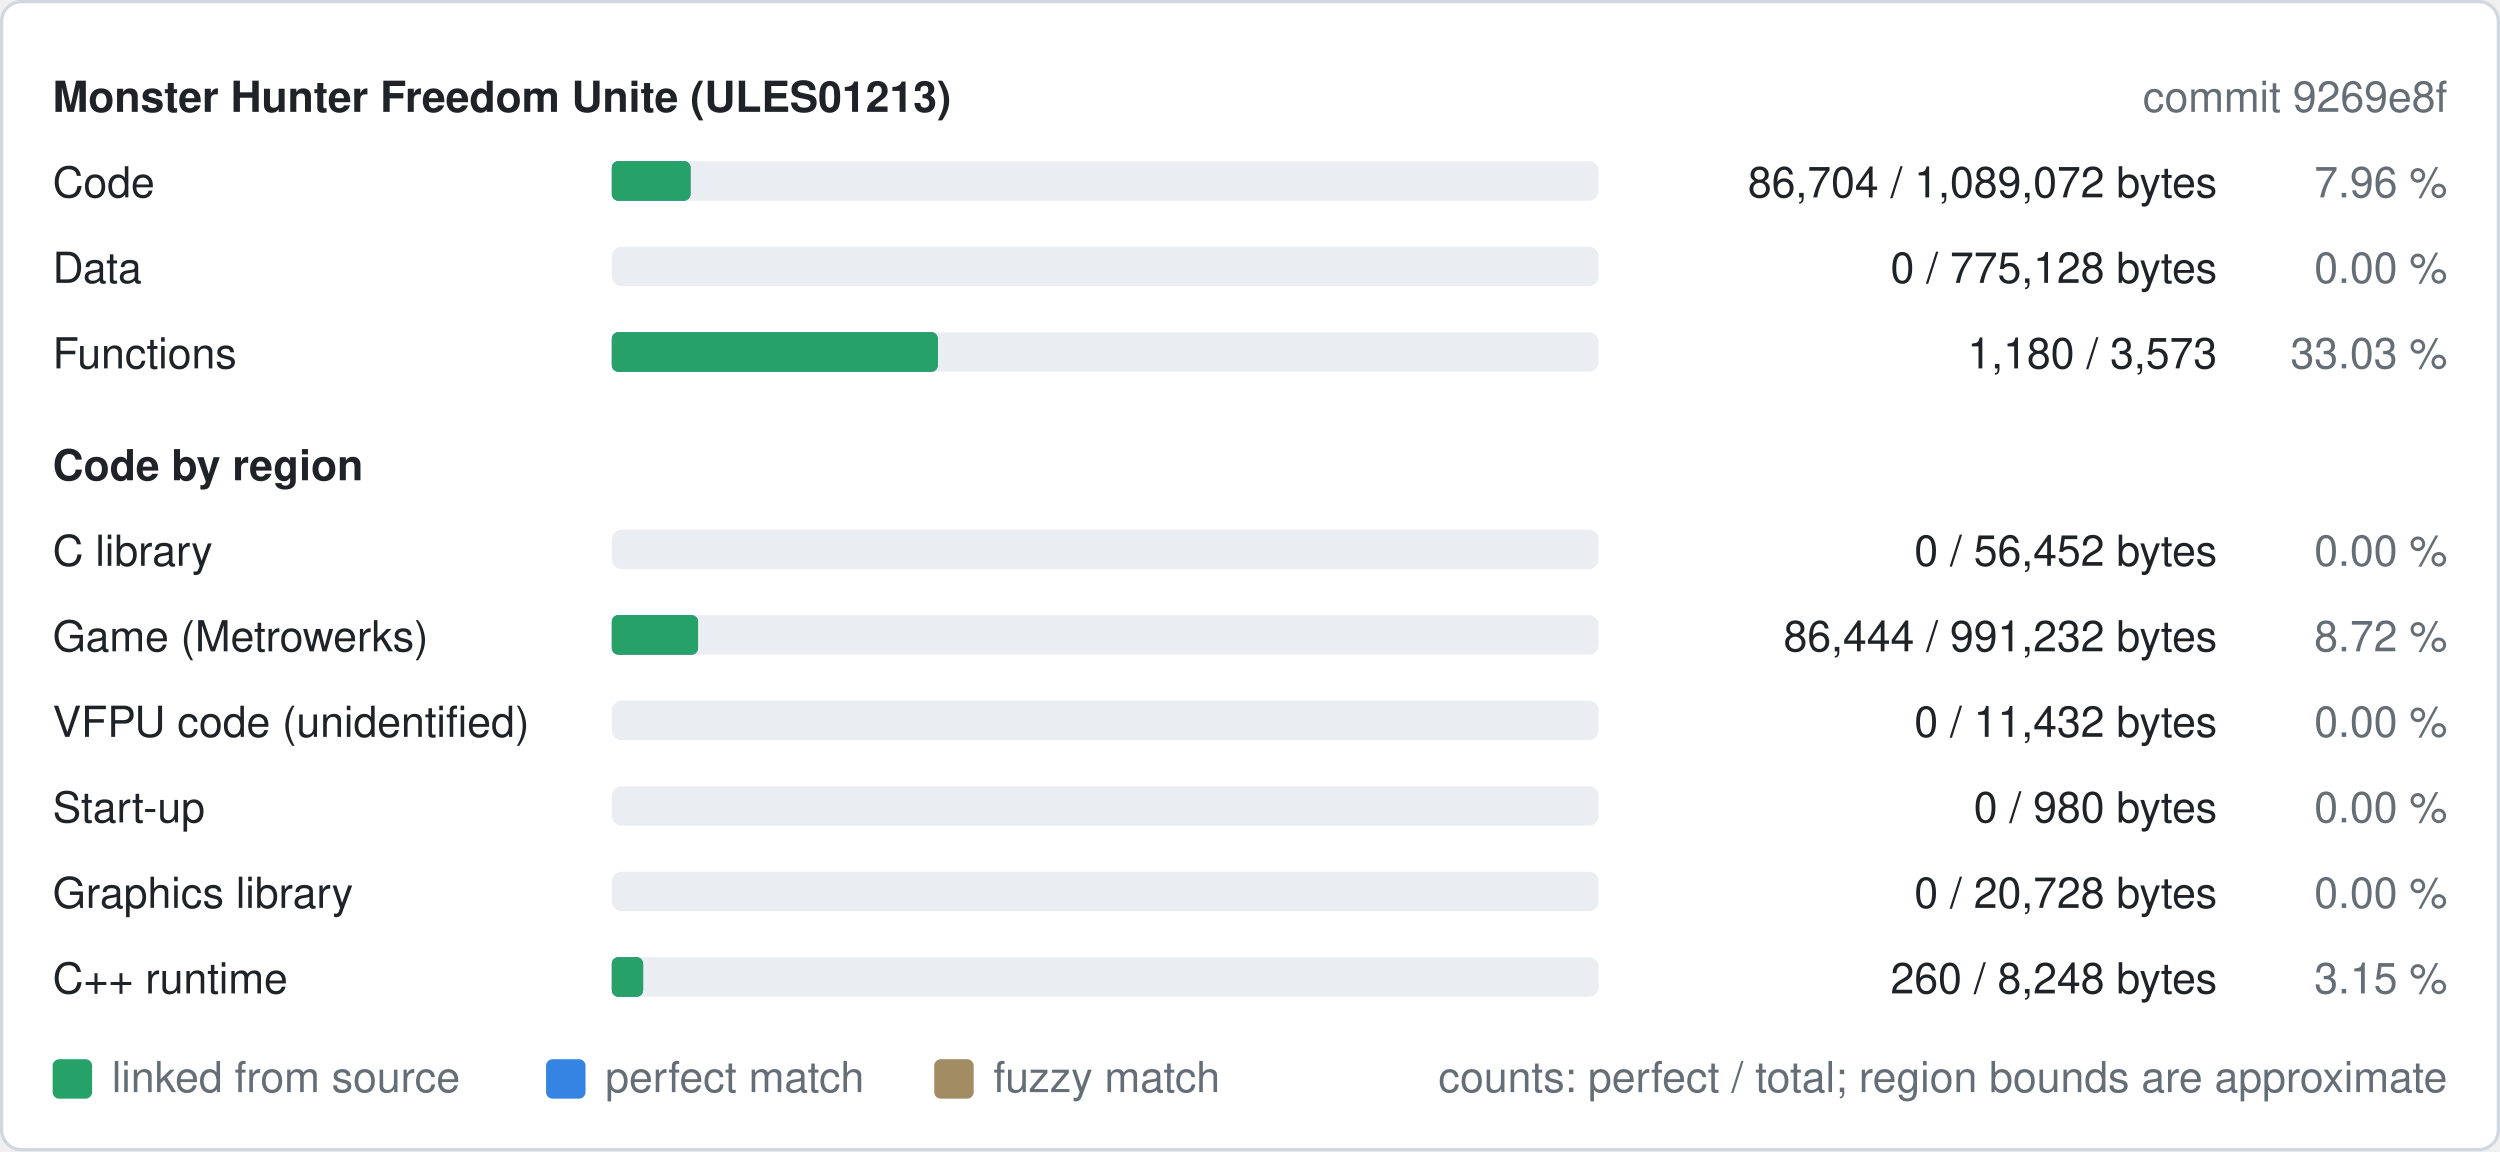
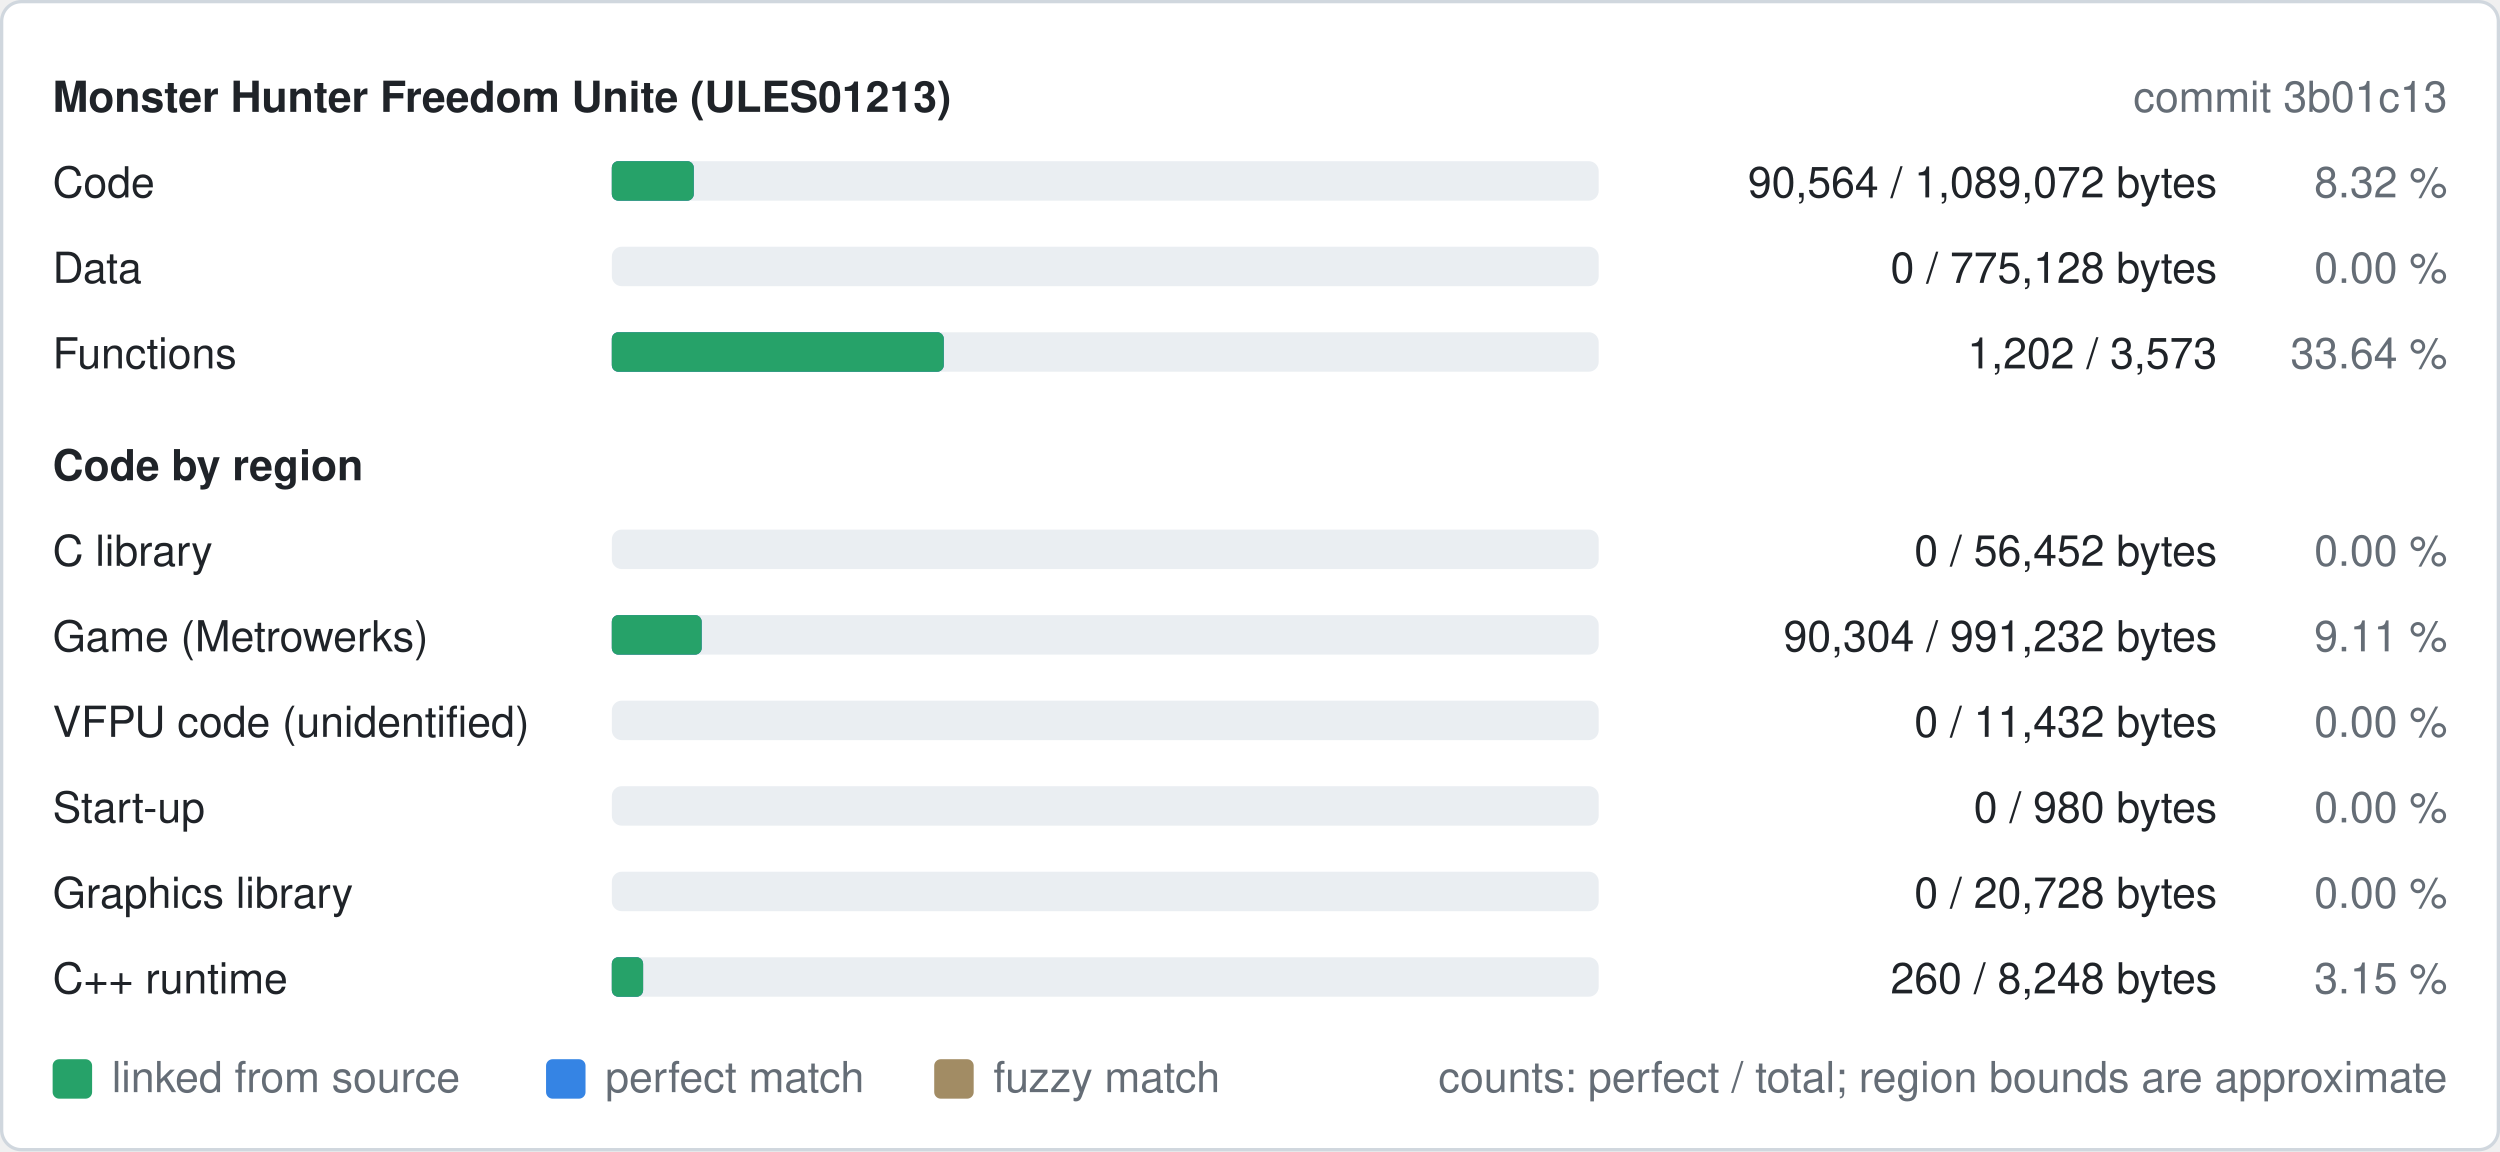
<svg xmlns="http://www.w3.org/2000/svg" width="760" height="350" viewBox="0 0 760 350" role="img" aria-label="Decompilation progress of ULES01213">
  <style>
text{font-family:-apple-system,BlinkMacSystemFont,"Segoe UI",Helvetica,Arial,sans-serif;font-size:13px}
.b{font-weight:600}
.bg{fill:#ffffff;stroke:#d0d7de}.t{fill:#1f2328}.m{fill:#656d76}.track{fill:#eaeef2}.fuzzy{fill:#a28c64}.perfect{fill:#3584e4}.linked{fill:#26a269}
@media (prefers-color-scheme: dark){.bg{fill:#0d1117;stroke:#30363d}.t{fill:#e6edf3}.m{fill:#8d96a0}.track{fill:#21262d}.fuzzy{fill:#a28c64}.perfect{fill:#3584e4}.linked{fill:#2ec27e}}
</style>
  <rect class="bg" x="0.5" y="0.5" width="759" height="349" rx="6" />
  <text class="t b" x="16" y="34">Monster Hunter Freedom Unite (ULES01213)</text>
-   <text class="m" x="744" y="34" text-anchor="end">commit 9269e8f</text>
+   <text class="m" x="744" y="34" text-anchor="end">commit 3b01c13</text>
  <text class="t" x="16" y="60">Code</text>
  <rect class="track" x="186" y="49" width="300" height="12" rx="3" />
-   <rect class="fuzzy" x="186" y="49" width="23.9" height="12" rx="2" />
-   <rect class="perfect" x="186" y="49" width="23.9" height="12" rx="2" />
-   <rect class="linked" x="186" y="49" width="23.9" height="12" rx="2" />
-   <text class="t" x="674" y="60" text-anchor="end">86,704 / 1,089,072 bytes</text>
-   <text class="m" x="744" y="60" text-anchor="end">7.96 %</text>
+   <rect class="fuzzy" x="186" y="49" width="24.9" height="12" rx="2" />
+   <rect class="perfect" x="186" y="49" width="24.9" height="12" rx="2" />
+   <rect class="linked" x="186" y="49" width="24.9" height="12" rx="2" />
+   <text class="t" x="674" y="60" text-anchor="end">90,564 / 1,089,072 bytes</text>
+   <text class="m" x="744" y="60" text-anchor="end">8.32 %</text>
  <text class="t" x="16" y="86">Data</text>
  <rect class="track" x="186" y="75" width="300" height="12" rx="3" />
  <text class="t" x="674" y="86" text-anchor="end">0 / 775,128 bytes</text>
  <text class="m" x="744" y="86" text-anchor="end">0.00 %</text>
  <text class="t" x="16" y="112">Functions</text>
  <rect class="track" x="186" y="101" width="300" height="12" rx="3" />
-   <rect class="fuzzy" x="186" y="101" width="99.1" height="12" rx="2" />
-   <rect class="perfect" x="186" y="101" width="99.1" height="12" rx="2" />
-   <rect class="linked" x="186" y="101" width="99.1" height="12" rx="2" />
-   <text class="t" x="674" y="112" text-anchor="end">1,180 / 3,573</text>
-   <text class="m" x="744" y="112" text-anchor="end">33.03 %</text>
+   <rect class="fuzzy" x="186" y="101" width="100.9" height="12" rx="2" />
+   <rect class="perfect" x="186" y="101" width="100.9" height="12" rx="2" />
+   <rect class="linked" x="186" y="101" width="100.9" height="12" rx="2" />
+   <text class="t" x="674" y="112" text-anchor="end">1,202 / 3,573</text>
+   <text class="m" x="744" y="112" text-anchor="end">33.64 %</text>
  <text class="t b" x="16" y="146">Code by region</text>
  <text class="t" x="16" y="172">C library</text>
  <rect class="track" x="186" y="161" width="300" height="12" rx="3" />
  <text class="t" x="674" y="172" text-anchor="end">0 / 56,452 bytes</text>
  <text class="m" x="744" y="172" text-anchor="end">0.00 %</text>
  <text class="t" x="16" y="198">Game (Metrowerks)</text>
  <rect class="track" x="186" y="187" width="300" height="12" rx="3" />
-   <rect class="fuzzy" x="186" y="187" width="26.2" height="12" rx="2" />
-   <rect class="perfect" x="186" y="187" width="26.2" height="12" rx="2" />
-   <rect class="linked" x="186" y="187" width="26.2" height="12" rx="2" />
-   <text class="t" x="674" y="198" text-anchor="end">86,444 / 991,232 bytes</text>
-   <text class="m" x="744" y="198" text-anchor="end">8.72 %</text>
+   <rect class="fuzzy" x="186" y="187" width="27.3" height="12" rx="2" />
+   <rect class="perfect" x="186" y="187" width="27.3" height="12" rx="2" />
+   <rect class="linked" x="186" y="187" width="27.3" height="12" rx="2" />
+   <text class="t" x="674" y="198" text-anchor="end">90,304 / 991,232 bytes</text>
+   <text class="m" x="744" y="198" text-anchor="end">9.11 %</text>
  <text class="t" x="16" y="224">VFPU code (unidentified)</text>
  <rect class="track" x="186" y="213" width="300" height="12" rx="3" />
  <text class="t" x="674" y="224" text-anchor="end">0 / 11,432 bytes</text>
  <text class="m" x="744" y="224" text-anchor="end">0.00 %</text>
  <text class="t" x="16" y="250">Start-up</text>
  <rect class="track" x="186" y="239" width="300" height="12" rx="3" />
  <text class="t" x="674" y="250" text-anchor="end">0 / 980 bytes</text>
  <text class="m" x="744" y="250" text-anchor="end">0.00 %</text>
  <text class="t" x="16" y="276">Graphics library</text>
  <rect class="track" x="186" y="265" width="300" height="12" rx="3" />
  <text class="t" x="674" y="276" text-anchor="end">0 / 20,728 bytes</text>
  <text class="m" x="744" y="276" text-anchor="end">0.00 %</text>
  <text class="t" x="16" y="302">C++ runtime</text>
  <rect class="track" x="186" y="291" width="300" height="12" rx="3" />
  <rect class="fuzzy" x="186" y="291" width="9.5" height="12" rx="2" />
  <rect class="perfect" x="186" y="291" width="9.5" height="12" rx="2" />
  <rect class="linked" x="186" y="291" width="9.5" height="12" rx="2" />
  <text class="t" x="674" y="302" text-anchor="end">260 / 8,248 bytes</text>
  <text class="m" x="744" y="302" text-anchor="end">3.15 %</text>
  <rect class="linked" x="16" y="322" width="12" height="12" rx="2" />
  <text class="m" x="34" y="332">linked from source</text>
  <rect class="perfect" x="166" y="322" width="12" height="12" rx="2" />
  <text class="m" x="184" y="332">perfect match</text>
  <rect class="fuzzy" x="284" y="322" width="12" height="12" rx="2" />
  <text class="m" x="302" y="332">fuzzy match</text>
  <text class="m" x="744" y="332" text-anchor="end">counts: perfect / total; region bounds are approximate</text>
</svg>
